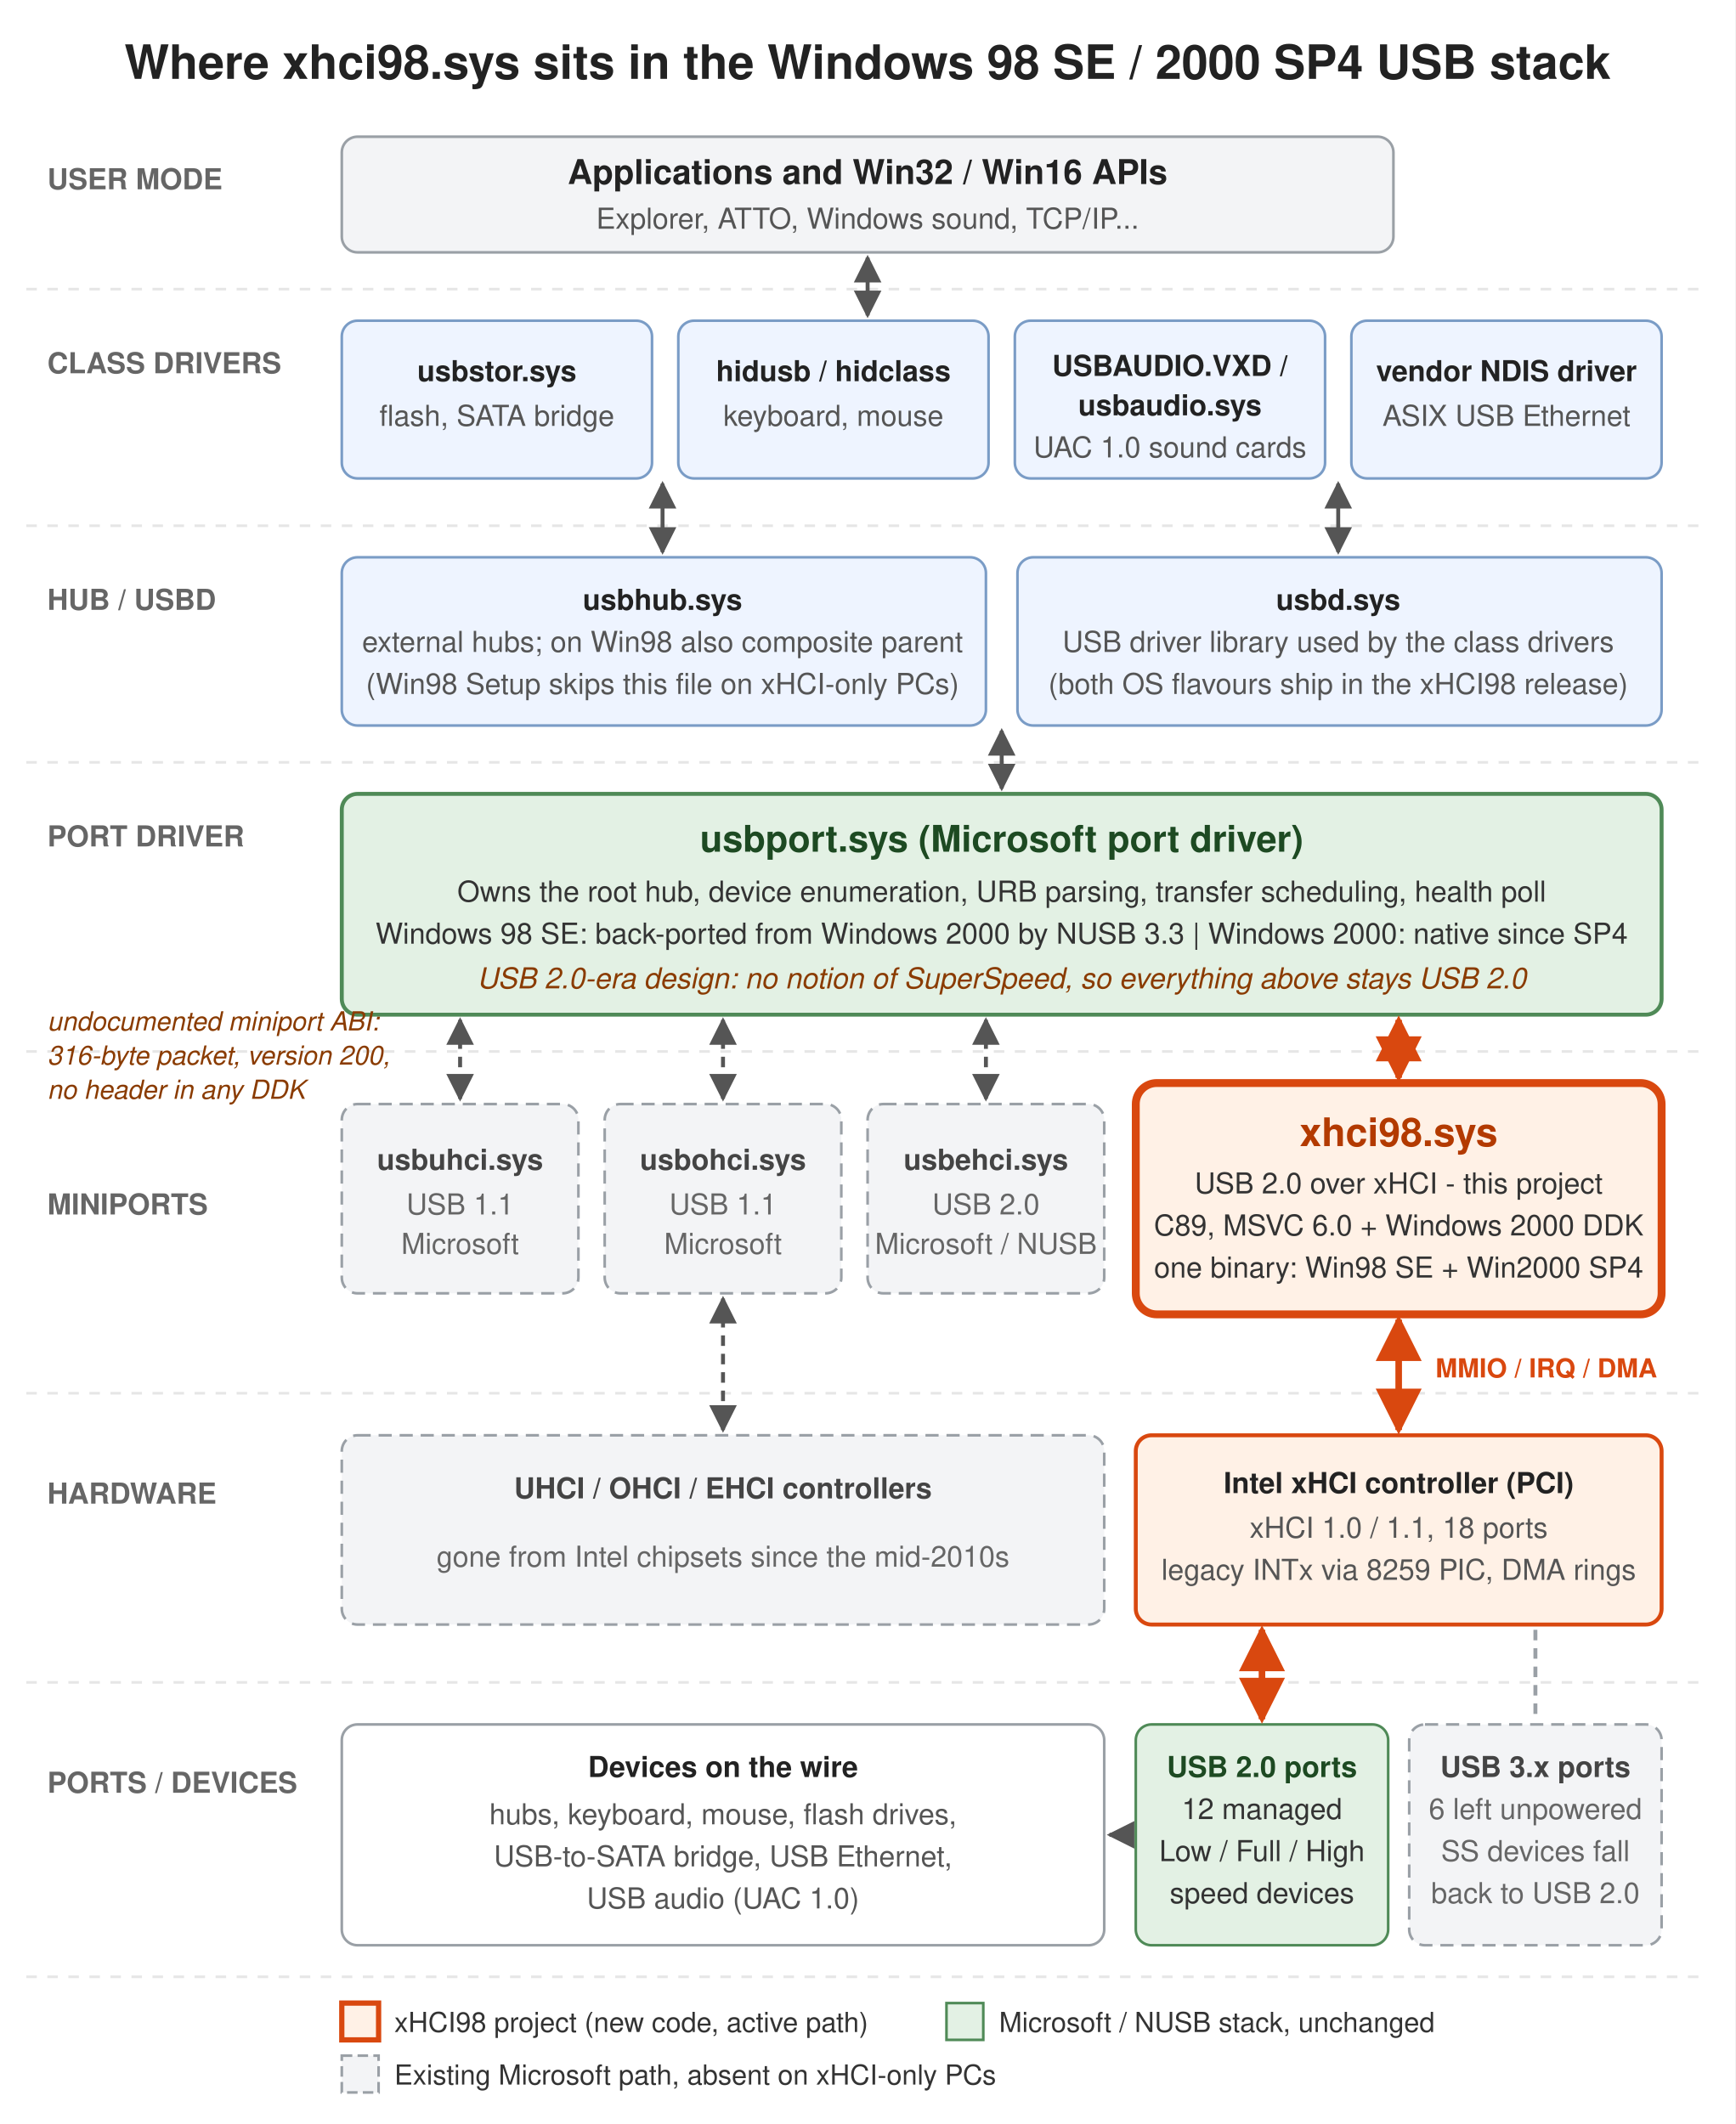
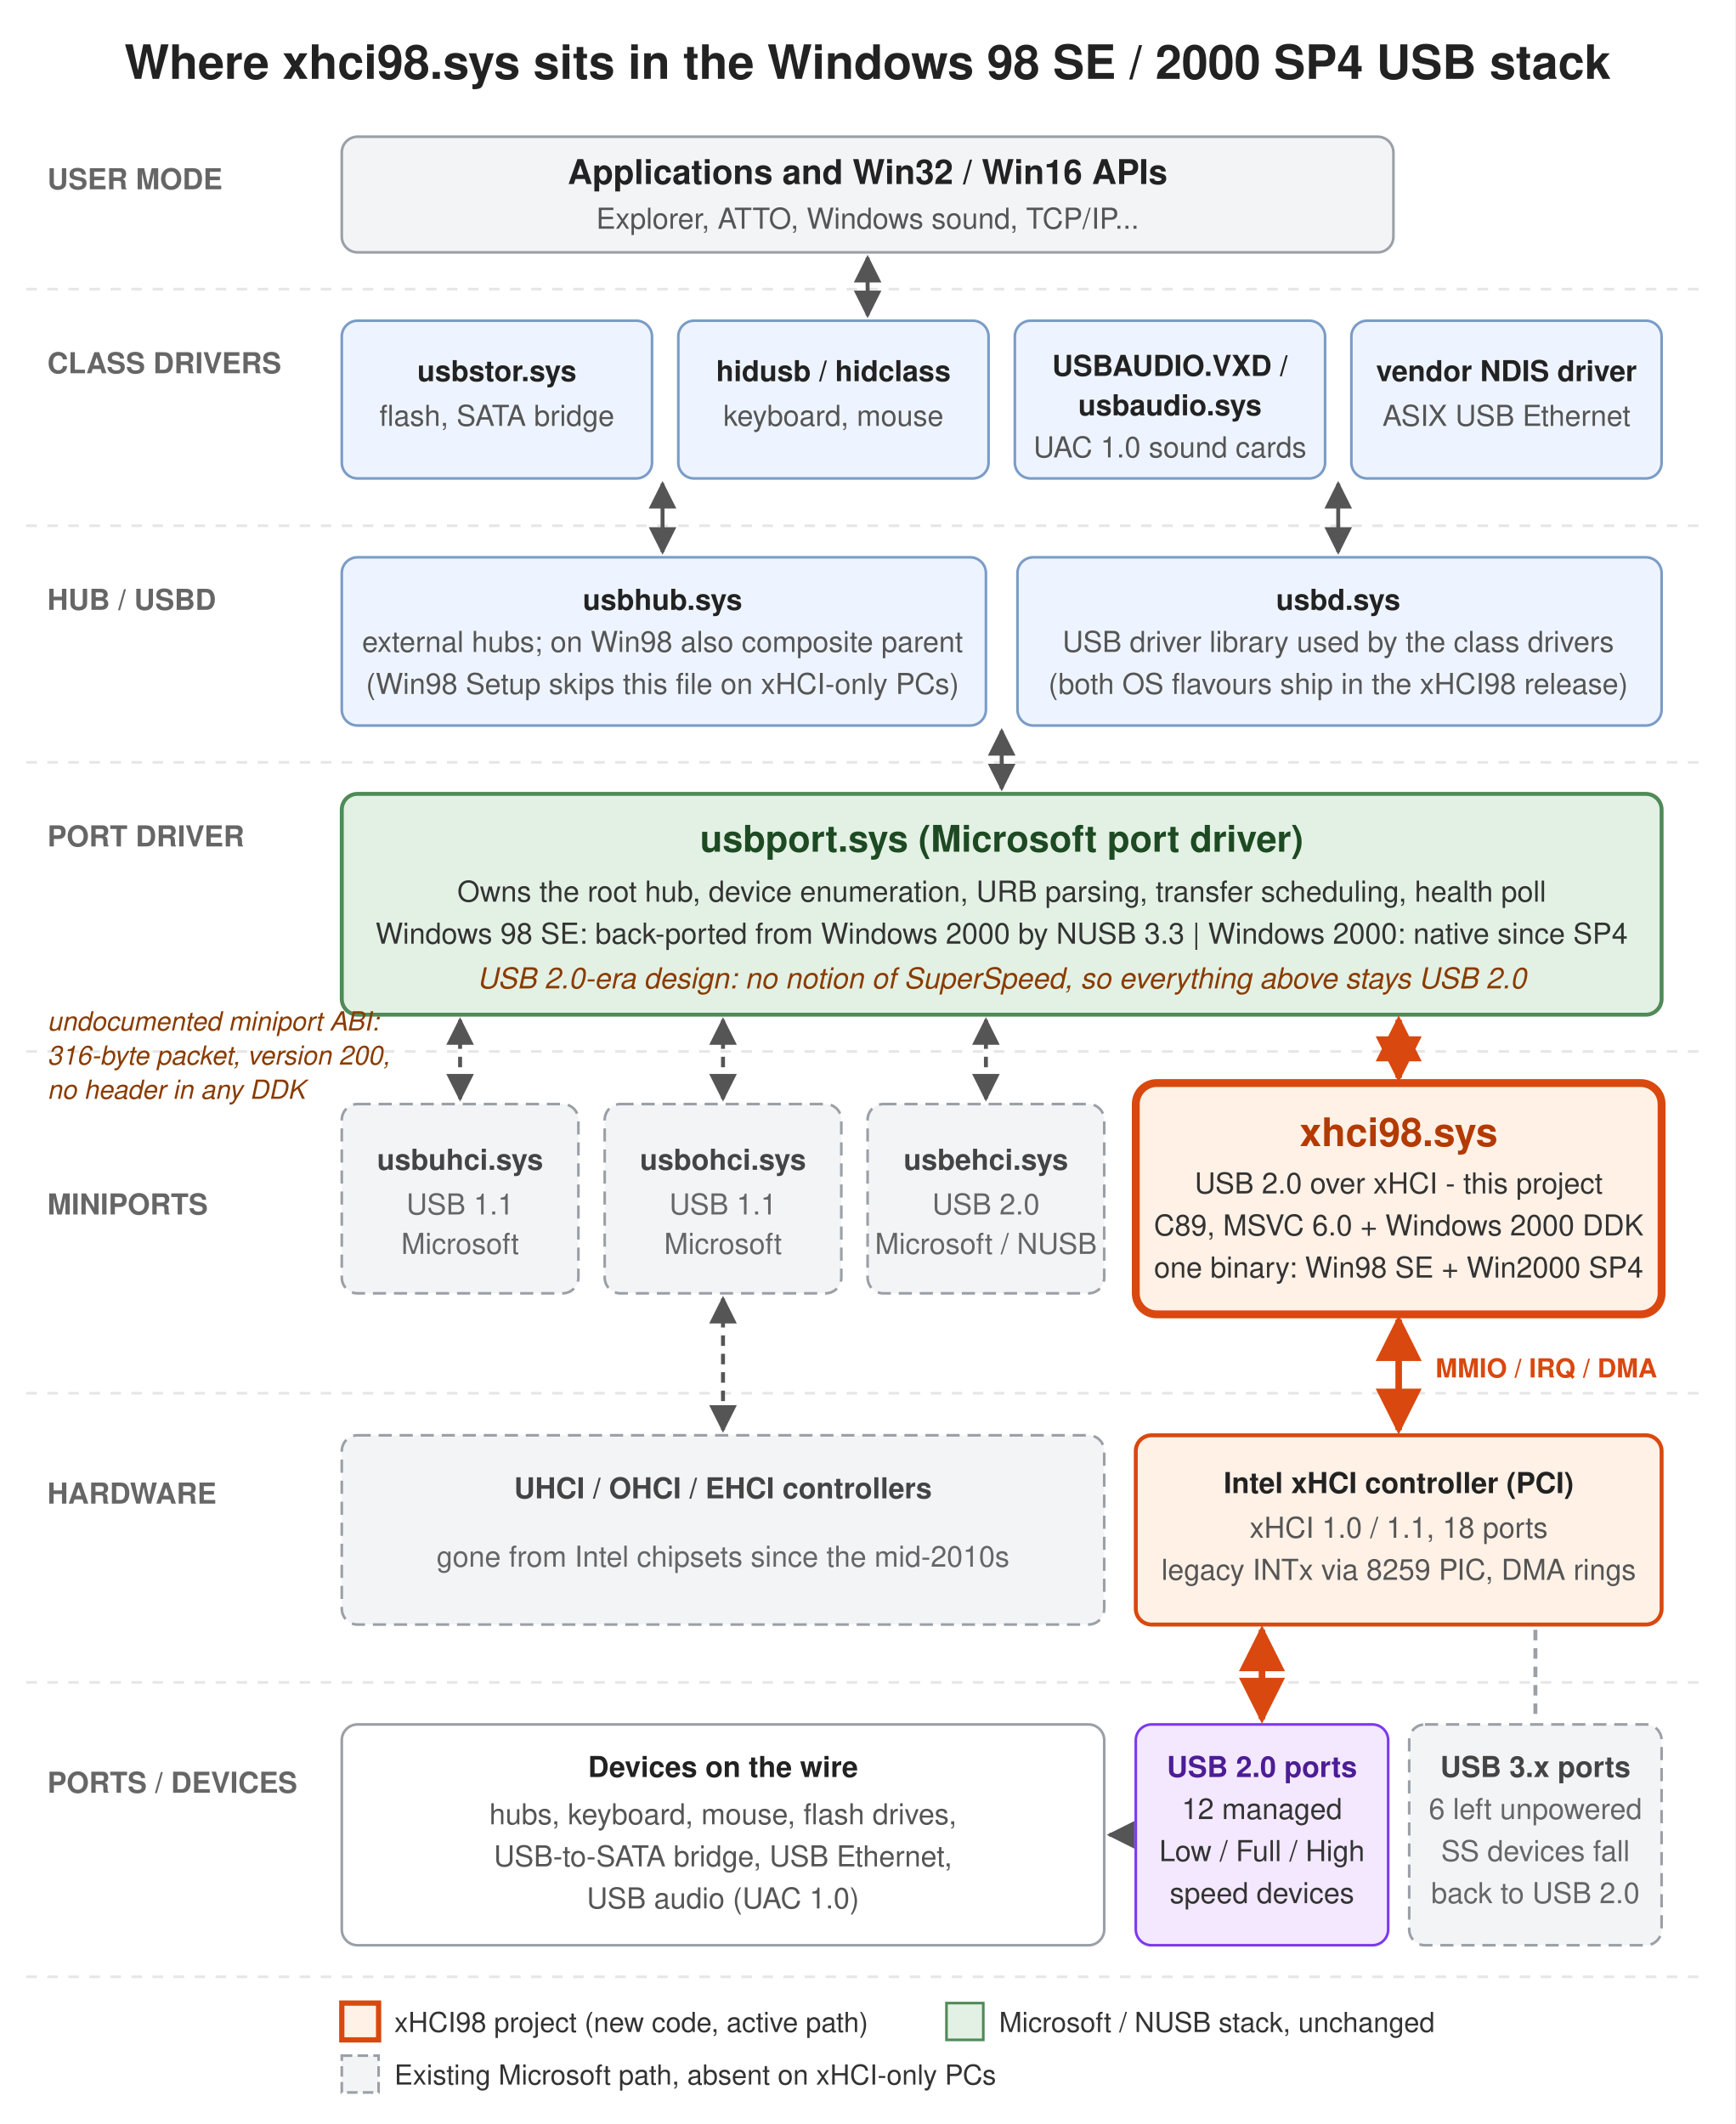
<svg xmlns="http://www.w3.org/2000/svg" viewBox="0 0 660 808" width="660" height="808" font-family="Segoe UI, Helvetica, Arial, sans-serif" font-size="13">
  <defs>
    <marker id="arrow" viewBox="0 0 10 10" refX="9" refY="5" markerWidth="7" markerHeight="7" orient="auto-start-reverse">
      <path d="M0,0 L10,5 L0,10 z" fill="#555" />
    </marker>
    <marker id="arrowOrange" viewBox="0 0 10 10" refX="9" refY="5" markerWidth="7" markerHeight="7" orient="auto-start-reverse">
      <path d="M0,0 L10,5 L0,10 z" fill="#d9480f" />
    </marker>
  </defs>
  <rect width="660" height="808" fill="#ffffff" />
  <text x="330" y="30" text-anchor="middle" font-size="18" font-weight="bold" fill="#222">Where xhci98.sys sits in the Windows 98 SE / 2000 SP4 USB stack</text>
  <g font-size="11" fill="#666" font-weight="bold">
    <text x="18" y="72">USER MODE</text>
    <text x="18" y="142">CLASS DRIVERS</text>
    <text x="18" y="232">HUB / USBD</text>
    <text x="18" y="322">PORT DRIVER</text>
    <text x="18" y="462">MINIPORTS</text>
    <text x="18" y="572">HARDWARE</text>
    <text x="18" y="682">PORTS / DEVICES</text>
  </g>
  <g stroke="#e6e6e6" stroke-dasharray="4 4">
    <line x1="10" y1="110" x2="650" y2="110" />
    <line x1="10" y1="200" x2="650" y2="200" />
    <line x1="10" y1="290" x2="650" y2="290" />
    <line x1="10" y1="400" x2="650" y2="400" />
    <line x1="10" y1="530" x2="650" y2="530" />
    <line x1="10" y1="640" x2="650" y2="640" />
    <line x1="10" y1="752" x2="650" y2="752" />
  </g>
  <rect x="130" y="52" width="400" height="44" rx="6" fill="#f3f4f6" stroke="#9aa0a6" />
  <text x="330" y="70" text-anchor="middle" font-weight="bold" fill="#222">Applications and Win32 / Win16 APIs</text>
  <text x="330" y="87" text-anchor="middle" font-size="11" fill="#555">Explorer, ATTO, Windows sound, TCP/IP...</text>
  <g font-size="11">
    <rect x="130" y="122" width="118" height="60" rx="6" fill="#eef4ff" stroke="#7a9cc6" />
    <text x="189" y="145" text-anchor="middle" font-weight="bold" fill="#222">usbstor.sys</text>
    <text x="189" y="162" text-anchor="middle" fill="#555">flash, SATA bridge</text>
    <rect x="258" y="122" width="118" height="60" rx="6" fill="#eef4ff" stroke="#7a9cc6" />
    <text x="317" y="145" text-anchor="middle" font-weight="bold" fill="#222">hidusb / hidclass</text>
    <text x="317" y="162" text-anchor="middle" fill="#555">keyboard, mouse</text>
    <rect x="386" y="122" width="118" height="60" rx="6" fill="#eef4ff" stroke="#7a9cc6" />
    <text x="445" y="143" text-anchor="middle" font-weight="bold" fill="#222">USBAUDIO.VXD /</text>
    <text x="445" y="158" text-anchor="middle" font-weight="bold" fill="#222">usbaudio.sys</text>
    <text x="445" y="174" text-anchor="middle" fill="#555">UAC 1.0 sound cards</text>
    <rect x="514" y="122" width="118" height="60" rx="6" fill="#eef4ff" stroke="#7a9cc6" />
    <text x="573" y="145" text-anchor="middle" font-weight="bold" fill="#222">vendor NDIS driver</text>
    <text x="573" y="162" text-anchor="middle" fill="#555">ASIX USB Ethernet</text>
  </g>
  <g font-size="11">
    <rect x="130" y="212" width="245" height="64" rx="6" fill="#eef4ff" stroke="#7a9cc6" />
    <text x="252" y="232" text-anchor="middle" font-weight="bold" fill="#222">usbhub.sys</text>
    <text x="252" y="248" text-anchor="middle" fill="#555">external hubs; on Win98 also composite parent</text>
    <text x="252" y="264" text-anchor="middle" fill="#555">(Win98 Setup skips this file on xHCI-only PCs)</text>
    <rect x="387" y="212" width="245" height="64" rx="6" fill="#eef4ff" stroke="#7a9cc6" />
    <text x="509" y="232" text-anchor="middle" font-weight="bold" fill="#222">usbd.sys</text>
    <text x="509" y="248" text-anchor="middle" fill="#555">USB driver library used by the class drivers</text>
    <text x="509" y="264" text-anchor="middle" fill="#555">(both OS flavours ship in the xHCI98 release)</text>
  </g>
  <g font-size="11">
    <rect x="130" y="302" width="502" height="84" rx="6" fill="#e3f1e4" stroke="#4f8a57" stroke-width="1.5" />
    <text x="381" y="324" text-anchor="middle" font-size="14" font-weight="bold" fill="#1d4a22">usbport.sys  (Microsoft port driver)</text>
    <text x="381" y="343" text-anchor="middle" fill="#333">Owns the root hub, device enumeration, URB parsing, transfer scheduling, health poll</text>
    <text x="381" y="359" text-anchor="middle" fill="#333">Windows 98 SE: back-ported from Windows 2000 by NUSB 3.3   |   Windows 2000: native since SP4</text>
    <text x="381" y="376" text-anchor="middle" fill="#8a3b00" font-style="italic">USB 2.0-era design: no notion of SuperSpeed, so everything above stays USB 2.0</text>
  </g>
  <g font-size="10" fill="#8a3b00" font-style="italic">
    <text x="18" y="392">undocumented miniport ABI:</text>
    <text x="18" y="405">316-byte packet, version 200,</text>
    <text x="18" y="418">no header in any DDK</text>
  </g>
  <g font-size="11">
    <rect x="130" y="420" width="90" height="72" rx="6" fill="#f3f4f6" stroke="#9aa0a6" stroke-dasharray="5 3" />
    <text x="175" y="445" text-anchor="middle" font-weight="bold" fill="#444">usbuhci.sys</text>
    <text x="175" y="462" text-anchor="middle" fill="#666">USB 1.1</text>
    <text x="175" y="477" text-anchor="middle" fill="#666">Microsoft</text>
    <rect x="230" y="420" width="90" height="72" rx="6" fill="#f3f4f6" stroke="#9aa0a6" stroke-dasharray="5 3" />
    <text x="275" y="445" text-anchor="middle" font-weight="bold" fill="#444">usbohci.sys</text>
    <text x="275" y="462" text-anchor="middle" fill="#666">USB 1.1</text>
    <text x="275" y="477" text-anchor="middle" fill="#666">Microsoft</text>
    <rect x="330" y="420" width="90" height="72" rx="6" fill="#f3f4f6" stroke="#9aa0a6" stroke-dasharray="5 3" />
    <text x="375" y="445" text-anchor="middle" font-weight="bold" fill="#444">usbehci.sys</text>
    <text x="375" y="462" text-anchor="middle" fill="#666">USB 2.0</text>
    <text x="375" y="477" text-anchor="middle" fill="#666">Microsoft / NUSB</text>
    <rect x="432" y="412" width="200" height="88" rx="8" fill="#fff1e6" stroke="#d9480f" stroke-width="3" />
    <text x="532" y="436" text-anchor="middle" font-size="15" font-weight="bold" fill="#b33a00">xhci98.sys</text>
    <text x="532" y="454" text-anchor="middle" fill="#333">USB 2.0 over xHCI - this project</text>
    <text x="532" y="470" text-anchor="middle" fill="#333">C89, MSVC 6.0 + Windows 2000 DDK</text>
    <text x="532" y="486" text-anchor="middle" fill="#333">one binary: Win98 SE + Win2000 SP4</text>
  </g>
  <g font-size="11">
    <rect x="130" y="546" width="290" height="72" rx="6" fill="#f3f4f6" stroke="#9aa0a6" stroke-dasharray="5 3" />
    <text x="275" y="570" text-anchor="middle" font-weight="bold" fill="#444">UHCI / OHCI / EHCI controllers</text>
    <text x="275" y="596" text-anchor="middle" fill="#666">gone from Intel chipsets since the mid-2010s</text>
    <rect x="432" y="546" width="200" height="72" rx="6" fill="#fff1e6" stroke="#d9480f" stroke-width="1.5" />
    <text x="532" y="568" text-anchor="middle" font-weight="bold" fill="#222">Intel xHCI controller (PCI)</text>
    <text x="532" y="585" text-anchor="middle" fill="#555">xHCI 1.0 / 1.1, 18 ports</text>
    <text x="532" y="601" text-anchor="middle" fill="#555">legacy INTx via 8259 PIC, DMA rings</text>
  </g>
  <g font-size="11">
-     <rect x="432" y="656" width="96" height="84" rx="6" fill="#e3f1e4" stroke="#4f8a57" />
-     <text x="480" y="676" text-anchor="middle" font-weight="bold" fill="#1d4a22">USB 2.0 ports</text>
+     <rect x="432" y="656" width="96" height="84" rx="6" fill="#f3e8ff" stroke="#7c3aed" />
+     <text x="480" y="676" text-anchor="middle" font-weight="bold" fill="#4c1d95">USB 2.0 ports</text>
    <text x="480" y="692" text-anchor="middle" fill="#333">12 managed</text>
    <text x="480" y="708" text-anchor="middle" fill="#333">Low / Full / High</text>
    <text x="480" y="724" text-anchor="middle" fill="#333">speed devices</text>
    <rect x="536" y="656" width="96" height="84" rx="6" fill="#f3f4f6" stroke="#9aa0a6" stroke-dasharray="5 3" />
    <text x="584" y="676" text-anchor="middle" font-weight="bold" fill="#444">USB 3.x ports</text>
    <text x="584" y="692" text-anchor="middle" fill="#666">6 left unpowered</text>
    <text x="584" y="708" text-anchor="middle" fill="#666">SS devices fall</text>
    <text x="584" y="724" text-anchor="middle" fill="#666">back to USB 2.0</text>
    <rect x="130" y="656" width="290" height="84" rx="6" fill="#ffffff" stroke="#9aa0a6" />
    <text x="275" y="676" text-anchor="middle" font-weight="bold" fill="#222">Devices on the wire</text>
    <text x="275" y="694" text-anchor="middle" fill="#555">hubs, keyboard, mouse, flash drives,</text>
    <text x="275" y="710" text-anchor="middle" fill="#555">USB-to-SATA bridge, USB Ethernet,</text>
    <text x="275" y="726" text-anchor="middle" fill="#555">USB audio (UAC 1.0)</text>
  </g>
  <g stroke="#555" stroke-width="1.5" marker-end="url(#arrow)" marker-start="url(#arrow)">
    <line x1="330" y1="98" x2="330" y2="120" />
    <line x1="252" y1="184" x2="252" y2="210" />
    <line x1="509" y1="184" x2="509" y2="210" />
    <line x1="381" y1="278" x2="381" y2="300" />
  </g>
  <g stroke="#555" stroke-width="1.5" stroke-dasharray="4 3" marker-end="url(#arrow)" marker-start="url(#arrow)">
    <line x1="175" y1="388" x2="175" y2="418" />
    <line x1="275" y1="388" x2="275" y2="418" />
    <line x1="375" y1="388" x2="375" y2="418" />
    <line x1="275" y1="494" x2="275" y2="544" />
  </g>
  <g stroke="#d9480f" stroke-width="2.5" marker-end="url(#arrowOrange)" marker-start="url(#arrowOrange)">
    <line x1="532" y1="388" x2="532" y2="410" />
    <line x1="532" y1="502" x2="532" y2="544" />
    <line x1="480" y1="620" x2="480" y2="654" />
  </g>
  <line x1="584" y1="620" x2="584" y2="654" stroke="#9aa0a6" stroke-width="1.5" stroke-dasharray="4 3" />
  <line x1="430" y1="698" x2="422" y2="698" stroke="#555" stroke-width="1.5" marker-end="url(#arrow)" />
  <text x="546" y="524" font-size="10" fill="#d9480f" font-weight="bold">MMIO / IRQ / DMA</text>
  <g font-size="11">
  </g>
  <g font-size="10.5">
    <rect x="130" y="762" width="14" height="14" fill="#fff1e6" stroke="#d9480f" stroke-width="2" />
    <text x="150" y="773" fill="#333">xHCI98 project (new code, active path)</text>
    <rect x="360" y="762" width="14" height="14" fill="#e3f1e4" stroke="#4f8a57" />
    <text x="380" y="773" fill="#333">Microsoft / NUSB stack, unchanged</text>
    <rect x="130" y="782" width="14" height="14" fill="#f3f4f6" stroke="#9aa0a6" stroke-dasharray="4 2" />
    <text x="150" y="793" fill="#333">Existing Microsoft path, absent on xHCI-only PCs</text>
  </g>
</svg>
